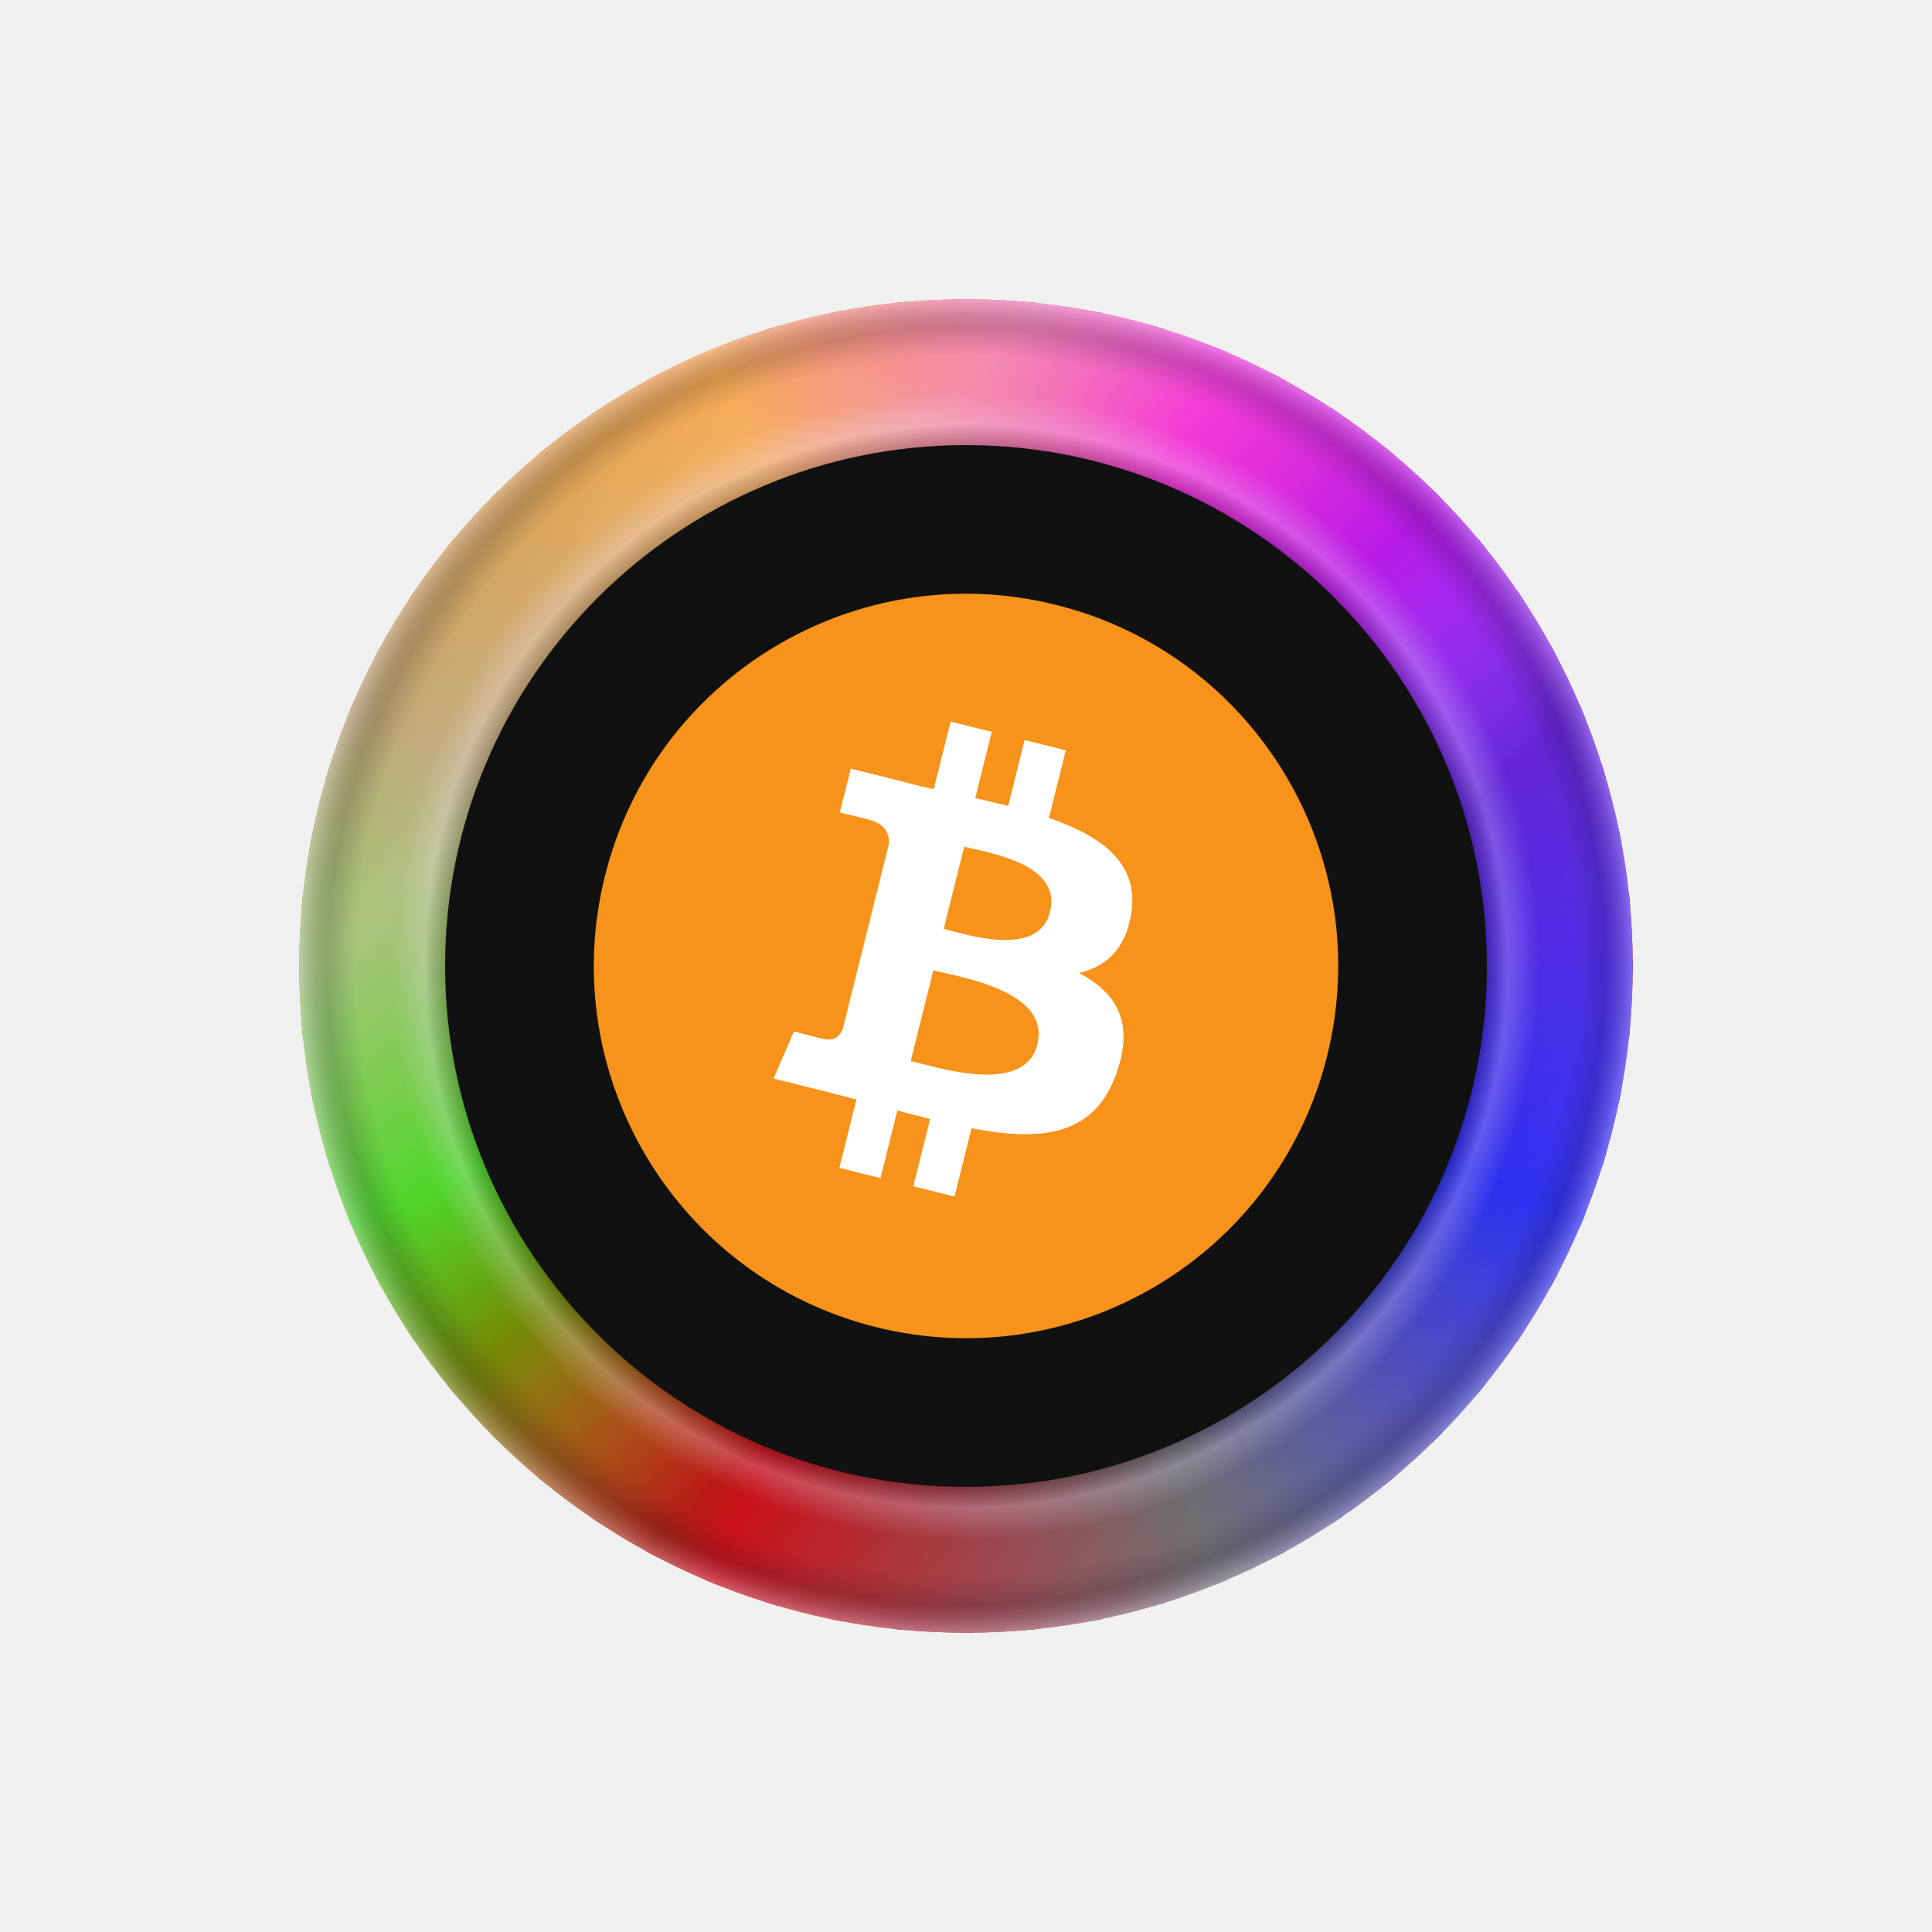
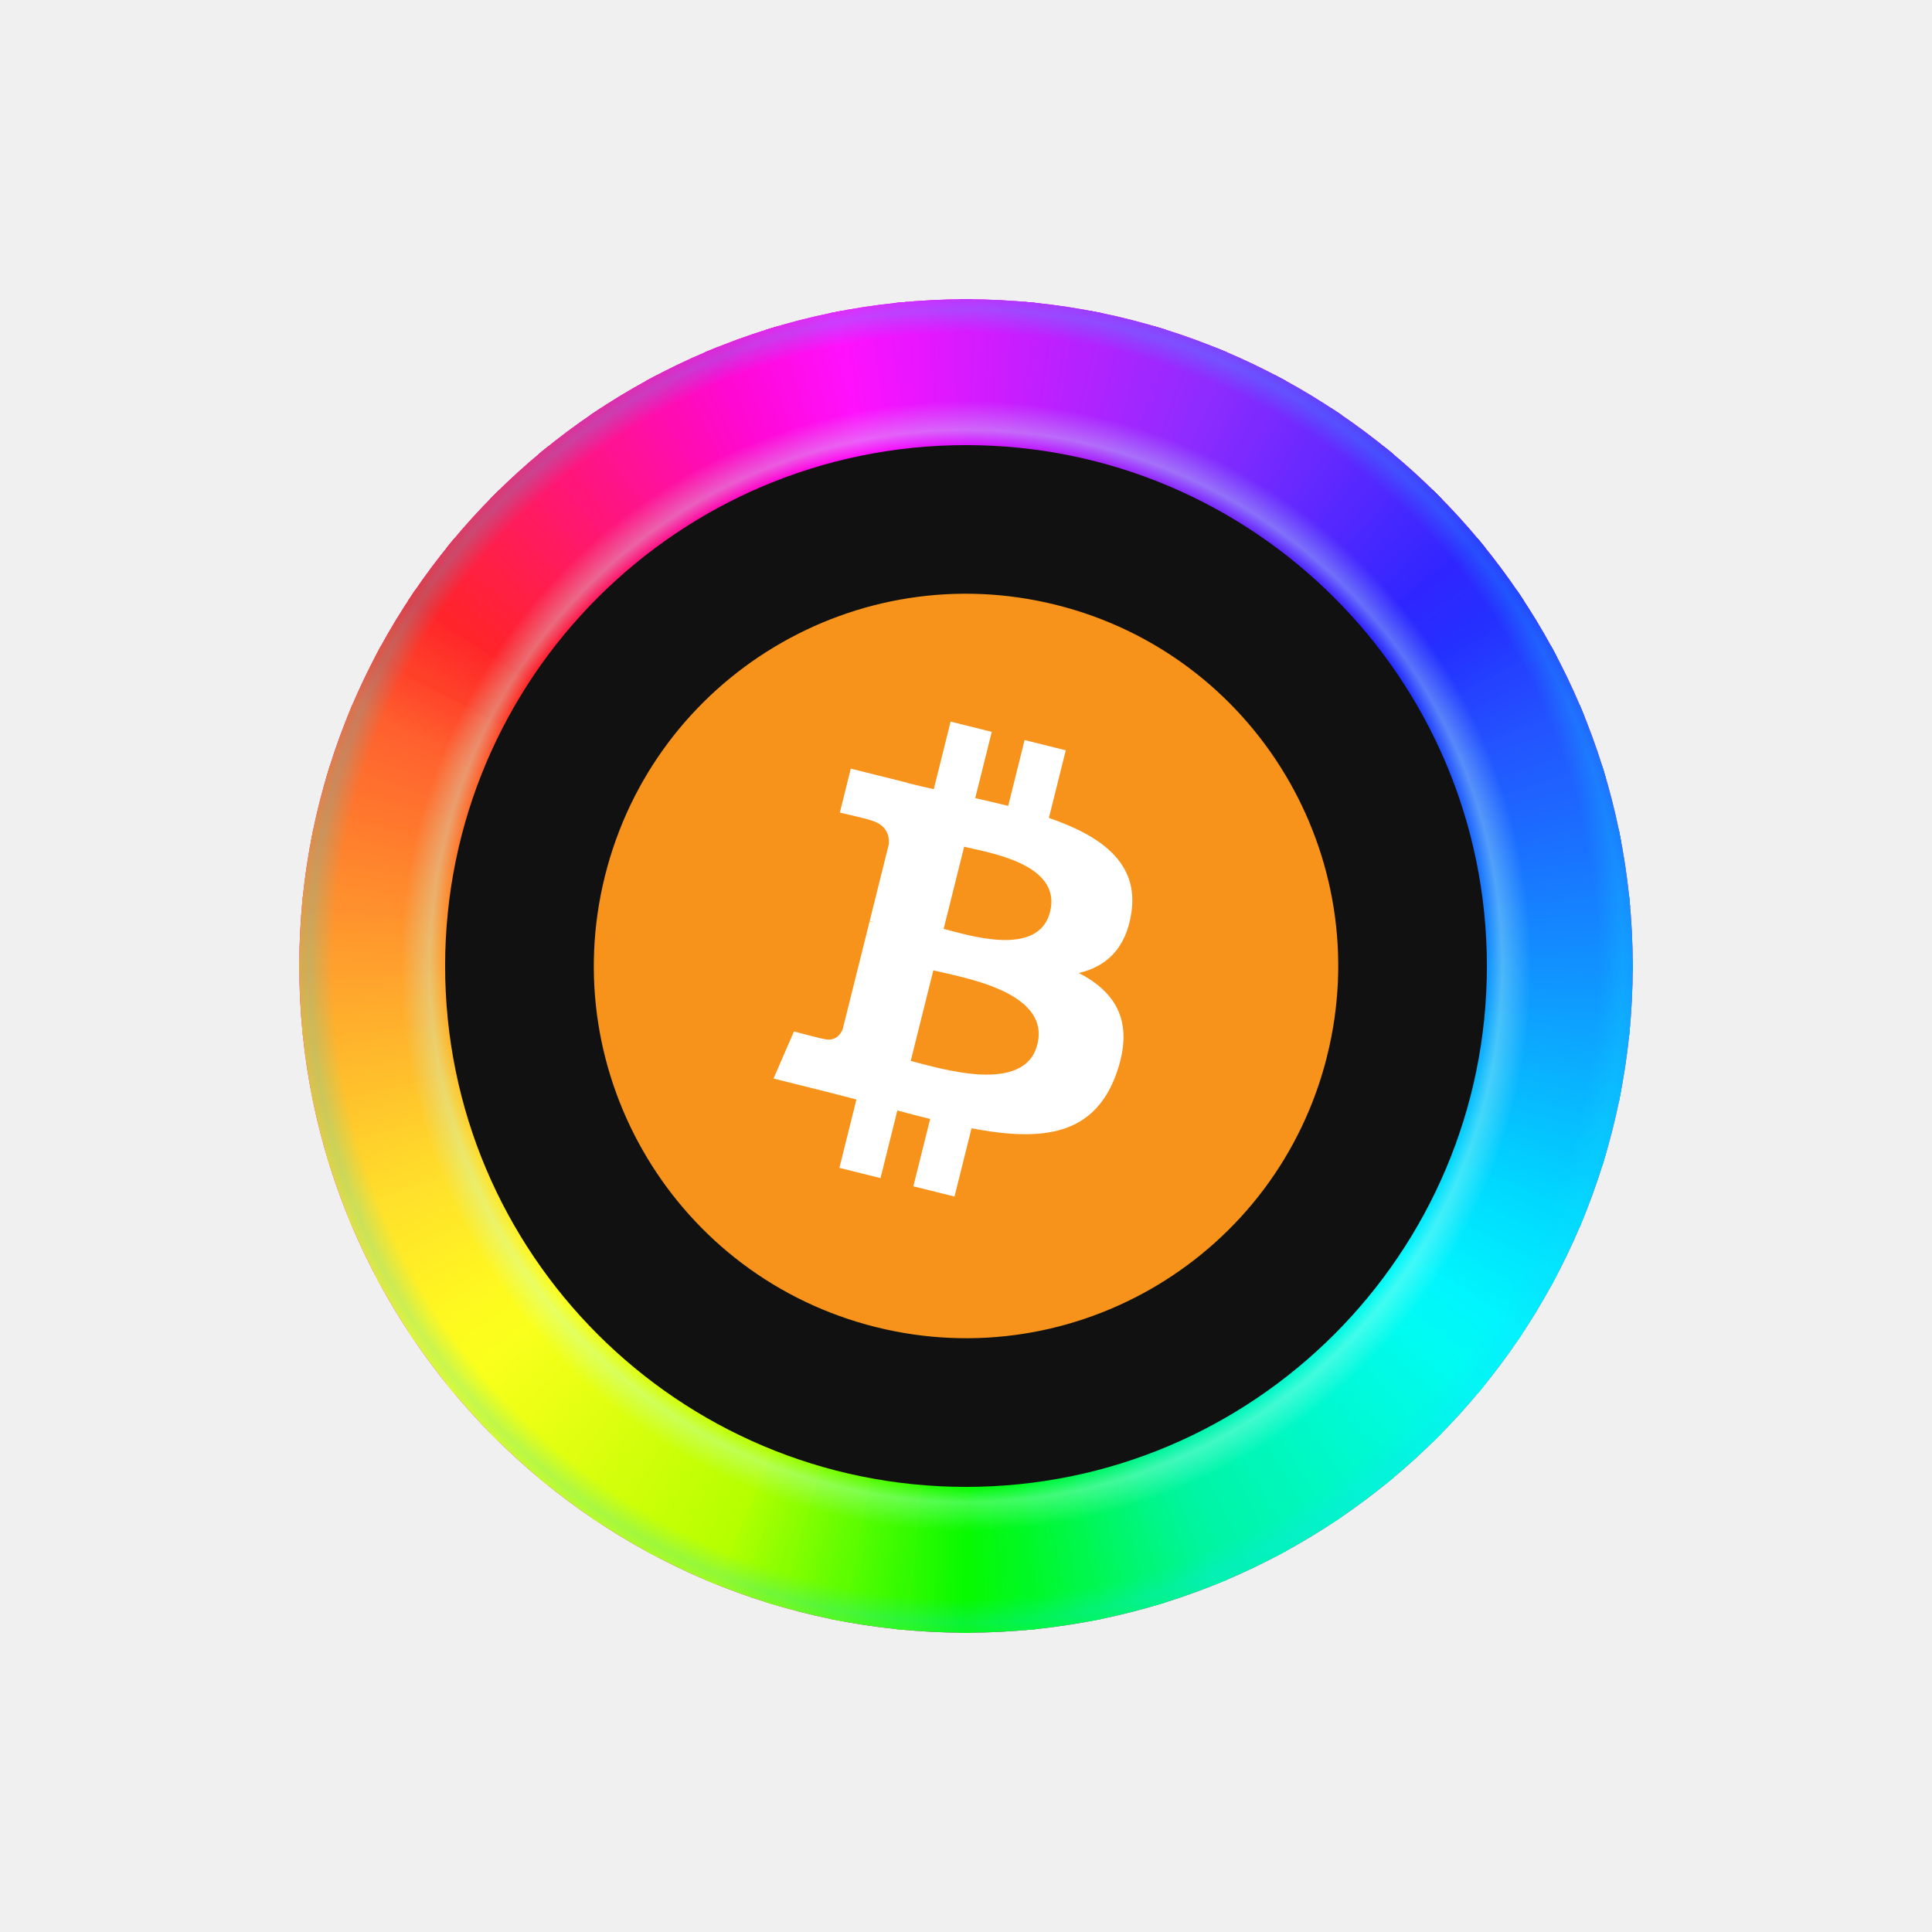
<svg xmlns="http://www.w3.org/2000/svg" viewBox="-51 -51 102 102">
  <g>
    <defs>
      <clipPath id="prism-disc">
        <circle r="35.2" />
      </clipPath>
      <linearGradient id="prism-0" gradientUnits="userSpaceOnUse" x1="-11.997" y1="-28.964" x2="-9.1" y2="-30">
-         <stop stop-color="#f7931a" />
-         <stop offset="1" stop-color="#f78230" />
+         <stop stop-color="#ff08d1" />
+         <stop offset="1" stop-color="#ff0ce7" />
      </linearGradient>
      <linearGradient id="prism-1" gradientUnits="userSpaceOnUse" x1="-9.1" y1="-30" x2="-6.116" y2="-30.748">
-         <stop stop-color="#f78230" />
-         <stop offset="1" stop-color="#f67147" />
+         <stop stop-color="#ff0ce7" />
+         <stop offset="1" stop-color="#ff11fd" />
      </linearGradient>
      <linearGradient id="prism-2" gradientUnits="userSpaceOnUse" x1="-6.116" y1="-30.748" x2="-3.073" y2="-31.199">
-         <stop stop-color="#f67147" />
-         <stop offset="1" stop-color="#f65f5d" />
+         <stop stop-color="#ff11fd" />
+         <stop offset="1" stop-color="#ec15ff" />
      </linearGradient>
      <linearGradient id="prism-3" gradientUnits="userSpaceOnUse" x1="-3.073" y1="-31.199" x2="0" y2="-31.35">
-         <stop stop-color="#f65f5d" />
-         <stop offset="1" stop-color="#f64e74" />
+         <stop stop-color="#ec15ff" />
+         <stop offset="1" stop-color="#d81aff" />
      </linearGradient>
      <linearGradient id="prism-4" gradientUnits="userSpaceOnUse" x1="0" y1="-31.35" x2="3.073" y2="-31.199">
-         <stop stop-color="#f64e74" />
-         <stop offset="1" stop-color="#f53d8a" />
+         <stop stop-color="#d81aff" />
+         <stop offset="1" stop-color="#c51eff" />
      </linearGradient>
      <linearGradient id="prism-5" gradientUnits="userSpaceOnUse" x1="3.073" y1="-31.199" x2="6.116" y2="-30.748">
-         <stop stop-color="#f53d8a" />
-         <stop offset="1" stop-color="#f52ca0" />
+         <stop stop-color="#c51eff" />
+         <stop offset="1" stop-color="#b322ff" />
      </linearGradient>
      <linearGradient id="prism-6" gradientUnits="userSpaceOnUse" x1="6.116" y1="-30.748" x2="9.1" y2="-30">
-         <stop stop-color="#f52ca0" />
-         <stop offset="1" stop-color="#f41ab7" />
+         <stop stop-color="#b322ff" />
+         <stop offset="1" stop-color="#a127ff" />
      </linearGradient>
      <linearGradient id="prism-7" gradientUnits="userSpaceOnUse" x1="9.1" y1="-30" x2="11.997" y2="-28.964">
-         <stop stop-color="#f41ab7" />
-         <stop offset="1" stop-color="#f409cd" />
+         <stop stop-color="#a127ff" />
+         <stop offset="1" stop-color="#902bff" />
      </linearGradient>
      <linearGradient id="prism-8" gradientUnits="userSpaceOnUse" x1="11.997" y1="-28.964" x2="14.778" y2="-27.648">
-         <stop stop-color="#f409cd" />
-         <stop offset="1" stop-color="#e50dd3" />
+         <stop stop-color="#902bff" />
+         <stop offset="1" stop-color="#7d2aff" />
      </linearGradient>
      <linearGradient id="prism-9" gradientUnits="userSpaceOnUse" x1="14.778" y1="-27.648" x2="17.417" y2="-26.067">
-         <stop stop-color="#e50dd3" />
-         <stop offset="1" stop-color="#d612da" />
+         <stop stop-color="#7d2aff" />
+         <stop offset="1" stop-color="#6a29ff" />
      </linearGradient>
      <linearGradient id="prism-10" gradientUnits="userSpaceOnUse" x1="17.417" y1="-26.067" x2="19.888" y2="-24.234">
-         <stop stop-color="#d612da" />
-         <stop offset="1" stop-color="#c716e0" />
+         <stop stop-color="#6a29ff" />
+         <stop offset="1" stop-color="#5628ff" />
      </linearGradient>
      <linearGradient id="prism-11" gradientUnits="userSpaceOnUse" x1="19.888" y1="-24.234" x2="22.168" y2="-22.168">
-         <stop stop-color="#c716e0" />
-         <stop offset="1" stop-color="#b81ae6" />
+         <stop stop-color="#5628ff" />
+         <stop offset="1" stop-color="#4227ff" />
      </linearGradient>
      <linearGradient id="prism-12" gradientUnits="userSpaceOnUse" x1="22.168" y1="-22.168" x2="24.234" y2="-19.888">
-         <stop stop-color="#b81ae6" />
-         <stop offset="1" stop-color="#a91eec" />
+         <stop stop-color="#4227ff" />
+         <stop offset="1" stop-color="#2f26ff" />
      </linearGradient>
      <linearGradient id="prism-13" gradientUnits="userSpaceOnUse" x1="24.234" y1="-19.888" x2="26.067" y2="-17.417">
-         <stop stop-color="#a91eec" />
-         <stop offset="1" stop-color="#9a23f3" />
+         <stop stop-color="#2f26ff" />
+         <stop offset="1" stop-color="#252fff" />
      </linearGradient>
      <linearGradient id="prism-14" gradientUnits="userSpaceOnUse" x1="26.067" y1="-17.417" x2="27.648" y2="-14.778">
-         <stop stop-color="#9a23f3" />
-         <stop offset="1" stop-color="#8b27f9" />
+         <stop stop-color="#252fff" />
+         <stop offset="1" stop-color="#2442ff" />
      </linearGradient>
      <linearGradient id="prism-15" gradientUnits="userSpaceOnUse" x1="27.648" y1="-14.778" x2="28.964" y2="-11.997">
-         <stop stop-color="#8b27f9" />
-         <stop offset="1" stop-color="#7c2bff" />
+         <stop stop-color="#2442ff" />
+         <stop offset="1" stop-color="#2354ff" />
      </linearGradient>
      <linearGradient id="prism-16" gradientUnits="userSpaceOnUse" x1="28.964" y1="-11.997" x2="30" y2="-9.1">
-         <stop stop-color="#7c2bff" />
-         <stop offset="1" stop-color="#6f29fe" />
+         <stop stop-color="#2354ff" />
+         <stop offset="1" stop-color="#1f62ff" />
      </linearGradient>
      <linearGradient id="prism-17" gradientUnits="userSpaceOnUse" x1="30" y1="-9.1" x2="30.748" y2="-6.116">
-         <stop stop-color="#6f29fe" />
-         <stop offset="1" stop-color="#6226fd" />
+         <stop stop-color="#1f62ff" />
+         <stop offset="1" stop-color="#1a71ff" />
      </linearGradient>
      <linearGradient id="prism-18" gradientUnits="userSpaceOnUse" x1="30.748" y1="-6.116" x2="31.199" y2="-3.073">
-         <stop stop-color="#6226fd" />
-         <stop offset="1" stop-color="#5524fc" />
+         <stop stop-color="#1a71ff" />
+         <stop offset="1" stop-color="#1681ff" />
      </linearGradient>
      <linearGradient id="prism-19" gradientUnits="userSpaceOnUse" x1="31.199" y1="-3.073" x2="31.35" y2="0">
-         <stop stop-color="#5524fc" />
-         <stop offset="1" stop-color="#4821fb" />
+         <stop stop-color="#1681ff" />
+         <stop offset="1" stop-color="#1191ff" />
      </linearGradient>
      <linearGradient id="prism-20" gradientUnits="userSpaceOnUse" x1="31.35" y1="0" x2="31.199" y2="3.073">
-         <stop stop-color="#4821fb" />
-         <stop offset="1" stop-color="#3a1ffa" />
+         <stop stop-color="#1191ff" />
+         <stop offset="1" stop-color="#0da2ff" />
      </linearGradient>
      <linearGradient id="prism-21" gradientUnits="userSpaceOnUse" x1="31.199" y1="3.073" x2="30.748" y2="6.116">
-         <stop stop-color="#3a1ffa" />
-         <stop offset="1" stop-color="#2d1cf9" />
+         <stop stop-color="#0da2ff" />
+         <stop offset="1" stop-color="#09b4ff" />
      </linearGradient>
      <linearGradient id="prism-22" gradientUnits="userSpaceOnUse" x1="30.748" y1="6.116" x2="30" y2="9.1">
-         <stop stop-color="#2d1cf9" />
-         <stop offset="1" stop-color="#201af8" />
+         <stop stop-color="#09b4ff" />
+         <stop offset="1" stop-color="#04c6ff" />
      </linearGradient>
      <linearGradient id="prism-23" gradientUnits="userSpaceOnUse" x1="30" y1="9.1" x2="28.964" y2="11.997">
-         <stop stop-color="#201af8" />
-         <stop offset="1" stop-color="#1317f7" />
+         <stop stop-color="#04c6ff" />
+         <stop offset="1" stop-color="#00d9ff" />
      </linearGradient>
      <linearGradient id="prism-24" gradientUnits="userSpaceOnUse" x1="28.964" y1="11.997" x2="27.648" y2="14.778">
-         <stop stop-color="#1317f7" />
-         <stop offset="1" stop-color="#1c20e4" />
+         <stop stop-color="#00d9ff" />
+         <stop offset="1" stop-color="#00e8fe" />
      </linearGradient>
      <linearGradient id="prism-25" gradientUnits="userSpaceOnUse" x1="27.648" y1="14.778" x2="26.067" y2="17.417">
-         <stop stop-color="#1c20e4" />
-         <stop offset="1" stop-color="#2629d1" />
+         <stop stop-color="#00e8fe" />
+         <stop offset="1" stop-color="#00f6fd" />
      </linearGradient>
      <linearGradient id="prism-26" gradientUnits="userSpaceOnUse" x1="26.067" y1="17.417" x2="24.234" y2="19.888">
-         <stop stop-color="#2629d1" />
-         <stop offset="1" stop-color="#2f32be" />
+         <stop stop-color="#00f6fd" />
+         <stop offset="1" stop-color="#00fbf2" />
      </linearGradient>
      <linearGradient id="prism-27" gradientUnits="userSpaceOnUse" x1="24.234" y1="19.888" x2="22.168" y2="22.168">
-         <stop stop-color="#2f32be" />
-         <stop offset="1" stop-color="#393bab" />
+         <stop stop-color="#00fbf2" />
+         <stop offset="1" stop-color="#00fae2" />
      </linearGradient>
      <linearGradient id="prism-28" gradientUnits="userSpaceOnUse" x1="22.168" y1="22.168" x2="19.888" y2="24.234">
-         <stop stop-color="#393bab" />
-         <stop offset="1" stop-color="#424397" />
+         <stop stop-color="#00fae2" />
+         <stop offset="1" stop-color="#00f9d1" />
      </linearGradient>
      <linearGradient id="prism-29" gradientUnits="userSpaceOnUse" x1="19.888" y1="24.234" x2="17.417" y2="26.067">
-         <stop stop-color="#424397" />
-         <stop offset="1" stop-color="#4b4c84" />
+         <stop stop-color="#00f9d1" />
+         <stop offset="1" stop-color="#00f8c1" />
      </linearGradient>
      <linearGradient id="prism-30" gradientUnits="userSpaceOnUse" x1="17.417" y1="26.067" x2="14.778" y2="27.648">
-         <stop stop-color="#4b4c84" />
-         <stop offset="1" stop-color="#555571" />
+         <stop stop-color="#00f8c1" />
+         <stop offset="1" stop-color="#00f6b1" />
      </linearGradient>
      <linearGradient id="prism-31" gradientUnits="userSpaceOnUse" x1="14.778" y1="27.648" x2="11.997" y2="28.964">
-         <stop stop-color="#555571" />
-         <stop offset="1" stop-color="#5e5e5e" />
+         <stop stop-color="#00f6b1" />
+         <stop offset="1" stop-color="#00f5a1" />
      </linearGradient>
      <linearGradient id="prism-32" gradientUnits="userSpaceOnUse" x1="11.997" y1="28.964" x2="9.1" y2="30">
-         <stop stop-color="#5e5e5e" />
-         <stop offset="1" stop-color="#705454" />
+         <stop stop-color="#00f5a1" />
+         <stop offset="1" stop-color="#00f678" />
      </linearGradient>
      <linearGradient id="prism-33" gradientUnits="userSpaceOnUse" x1="9.1" y1="30" x2="6.116" y2="30.748">
-         <stop stop-color="#705454" />
-         <stop offset="1" stop-color="#824a4b" />
+         <stop stop-color="#00f678" />
+         <stop offset="1" stop-color="#00f84e" />
      </linearGradient>
      <linearGradient id="prism-34" gradientUnits="userSpaceOnUse" x1="6.116" y1="30.748" x2="3.073" y2="31.199">
-         <stop stop-color="#824a4b" />
-         <stop offset="1" stop-color="#944041" />
+         <stop stop-color="#00f84e" />
+         <stop offset="1" stop-color="#00f924" />
      </linearGradient>
      <linearGradient id="prism-35" gradientUnits="userSpaceOnUse" x1="3.073" y1="31.199" x2="0" y2="31.35">
-         <stop stop-color="#944041" />
-         <stop offset="1" stop-color="#a63638" />
+         <stop stop-color="#00f924" />
+         <stop offset="1" stop-color="#07fa00" />
      </linearGradient>
      <linearGradient id="prism-36" gradientUnits="userSpaceOnUse" x1="0" y1="31.35" x2="-3.073" y2="31.199">
-         <stop stop-color="#a63638" />
-         <stop offset="1" stop-color="#b72c2e" />
+         <stop stop-color="#07fa00" />
+         <stop offset="1" stop-color="#32fb00" />
      </linearGradient>
      <linearGradient id="prism-37" gradientUnits="userSpaceOnUse" x1="-3.073" y1="31.199" x2="-6.116" y2="30.748">
-         <stop stop-color="#b72c2e" />
-         <stop offset="1" stop-color="#c92224" />
+         <stop stop-color="#32fb00" />
+         <stop offset="1" stop-color="#5dfd00" />
      </linearGradient>
      <linearGradient id="prism-38" gradientUnits="userSpaceOnUse" x1="-6.116" y1="30.748" x2="-9.1" y2="30">
-         <stop stop-color="#c92224" />
-         <stop offset="1" stop-color="#db181b" />
+         <stop stop-color="#5dfd00" />
+         <stop offset="1" stop-color="#89fe00" />
      </linearGradient>
      <linearGradient id="prism-39" gradientUnits="userSpaceOnUse" x1="-9.1" y1="30" x2="-11.997" y2="28.964">
-         <stop stop-color="#db181b" />
-         <stop offset="1" stop-color="#ed0e11" />
+         <stop stop-color="#89fe00" />
+         <stop offset="1" stop-color="#b5ff00" />
      </linearGradient>
      <linearGradient id="prism-40" gradientUnits="userSpaceOnUse" x1="-11.997" y1="28.964" x2="-14.778" y2="27.648">
-         <stop stop-color="#ed0e11" />
-         <stop offset="1" stop-color="#d5260f" />
+         <stop stop-color="#b5ff00" />
+         <stop offset="1" stop-color="#c4ff05" />
      </linearGradient>
      <linearGradient id="prism-41" gradientUnits="userSpaceOnUse" x1="-14.778" y1="27.648" x2="-17.417" y2="26.067">
-         <stop stop-color="#d5260f" />
-         <stop offset="1" stop-color="#be3f0d" />
+         <stop stop-color="#c4ff05" />
+         <stop offset="1" stop-color="#d2ff0b" />
      </linearGradient>
      <linearGradient id="prism-42" gradientUnits="userSpaceOnUse" x1="-17.417" y1="26.067" x2="-19.888" y2="24.234">
-         <stop stop-color="#be3f0d" />
-         <stop offset="1" stop-color="#a6570b" />
+         <stop stop-color="#d2ff0b" />
+         <stop offset="1" stop-color="#e0ff10" />
      </linearGradient>
      <linearGradient id="prism-43" gradientUnits="userSpaceOnUse" x1="-19.888" y1="24.234" x2="-22.168" y2="22.168">
-         <stop stop-color="#a6570b" />
-         <stop offset="1" stop-color="#8f7009" />
+         <stop stop-color="#e0ff10" />
+         <stop offset="1" stop-color="#eeff16" />
      </linearGradient>
      <linearGradient id="prism-44" gradientUnits="userSpaceOnUse" x1="-22.168" y1="22.168" x2="-24.234" y2="19.888">
-         <stop stop-color="#8f7009" />
-         <stop offset="1" stop-color="#778806" />
+         <stop stop-color="#eeff16" />
+         <stop offset="1" stop-color="#faff1b" />
      </linearGradient>
      <linearGradient id="prism-45" gradientUnits="userSpaceOnUse" x1="-24.234" y1="19.888" x2="-26.067" y2="17.417">
-         <stop stop-color="#778806" />
-         <stop offset="1" stop-color="#5fa004" />
+         <stop stop-color="#faff1b" />
+         <stop offset="1" stop-color="#fff820" />
      </linearGradient>
      <linearGradient id="prism-46" gradientUnits="userSpaceOnUse" x1="-26.067" y1="17.417" x2="-27.648" y2="14.778">
-         <stop stop-color="#5fa004" />
-         <stop offset="1" stop-color="#48b902" />
+         <stop stop-color="#fff820" />
+         <stop offset="1" stop-color="#ffec26" />
      </linearGradient>
      <linearGradient id="prism-47" gradientUnits="userSpaceOnUse" x1="-27.648" y1="14.778" x2="-28.964" y2="11.997">
-         <stop stop-color="#48b902" />
-         <stop offset="1" stop-color="#30d100" />
+         <stop stop-color="#ffec26" />
+         <stop offset="1" stop-color="#ffe12b" />
      </linearGradient>
      <linearGradient id="prism-48" gradientUnits="userSpaceOnUse" x1="-28.964" y1="11.997" x2="-30" y2="9.1">
-         <stop stop-color="#30d100" />
-         <stop offset="1" stop-color="#3fc908" />
+         <stop stop-color="#ffe12b" />
+         <stop offset="1" stop-color="#ffd12b" />
      </linearGradient>
      <linearGradient id="prism-49" gradientUnits="userSpaceOnUse" x1="-30" y1="9.1" x2="-30.748" y2="6.116">
-         <stop stop-color="#3fc908" />
-         <stop offset="1" stop-color="#4fc010" />
+         <stop stop-color="#ffd12b" />
+         <stop offset="1" stop-color="#ffc02c" />
      </linearGradient>
      <linearGradient id="prism-50" gradientUnits="userSpaceOnUse" x1="-30.748" y1="6.116" x2="-31.199" y2="3.073">
-         <stop stop-color="#4fc010" />
-         <stop offset="1" stop-color="#5eb818" />
+         <stop stop-color="#ffc02c" />
+         <stop offset="1" stop-color="#ffb02c" />
      </linearGradient>
      <linearGradient id="prism-51" gradientUnits="userSpaceOnUse" x1="-31.199" y1="3.073" x2="-31.35" y2="0">
-         <stop stop-color="#5eb818" />
-         <stop offset="1" stop-color="#6eaf20" />
+         <stop stop-color="#ffb02c" />
+         <stop offset="1" stop-color="#ffa02d" />
      </linearGradient>
      <linearGradient id="prism-52" gradientUnits="userSpaceOnUse" x1="-31.35" y1="0" x2="-31.199" y2="-3.073">
-         <stop stop-color="#6eaf20" />
-         <stop offset="1" stop-color="#7da727" />
+         <stop stop-color="#ffa02d" />
+         <stop offset="1" stop-color="#ff902d" />
      </linearGradient>
      <linearGradient id="prism-53" gradientUnits="userSpaceOnUse" x1="-31.199" y1="-3.073" x2="-30.748" y2="-6.116">
-         <stop stop-color="#7da727" />
-         <stop offset="1" stop-color="#8c9e2f" />
+         <stop stop-color="#ff902d" />
+         <stop offset="1" stop-color="#ff802d" />
      </linearGradient>
      <linearGradient id="prism-54" gradientUnits="userSpaceOnUse" x1="-30.748" y1="-6.116" x2="-30" y2="-9.1">
-         <stop stop-color="#8c9e2f" />
-         <stop offset="1" stop-color="#9c9637" />
+         <stop stop-color="#ff802d" />
+         <stop offset="1" stop-color="#ff702e" />
      </linearGradient>
      <linearGradient id="prism-55" gradientUnits="userSpaceOnUse" x1="-30" y1="-9.1" x2="-28.964" y2="-11.997">
-         <stop stop-color="#9c9637" />
-         <stop offset="1" stop-color="#ab8d3f" />
+         <stop stop-color="#ff702e" />
+         <stop offset="1" stop-color="#ff602e" />
      </linearGradient>
      <linearGradient id="prism-56" gradientUnits="userSpaceOnUse" x1="-28.964" y1="-11.997" x2="-27.648" y2="-14.778">
-         <stop stop-color="#ab8d3f" />
-         <stop offset="1" stop-color="#b58e3a" />
+         <stop stop-color="#ff602e" />
+         <stop offset="1" stop-color="#ff4029" />
      </linearGradient>
      <linearGradient id="prism-57" gradientUnits="userSpaceOnUse" x1="-27.648" y1="-14.778" x2="-26.067" y2="-17.417">
-         <stop stop-color="#b58e3a" />
-         <stop offset="1" stop-color="#be8f36" />
+         <stop stop-color="#ff4029" />
+         <stop offset="1" stop-color="#ff242a" />
      </linearGradient>
      <linearGradient id="prism-58" gradientUnits="userSpaceOnUse" x1="-26.067" y1="-17.417" x2="-24.234" y2="-19.888">
-         <stop stop-color="#be8f36" />
-         <stop offset="1" stop-color="#c88f31" />
+         <stop stop-color="#ff242a" />
+         <stop offset="1" stop-color="#ff2042" />
      </linearGradient>
      <linearGradient id="prism-59" gradientUnits="userSpaceOnUse" x1="-24.234" y1="-19.888" x2="-22.168" y2="-22.168">
-         <stop stop-color="#c88f31" />
-         <stop offset="1" stop-color="#d1902d" />
+         <stop stop-color="#ff2042" />
+         <stop offset="1" stop-color="#ff1b5c" />
      </linearGradient>
      <linearGradient id="prism-60" gradientUnits="userSpaceOnUse" x1="-22.168" y1="-22.168" x2="-19.888" y2="-24.234">
-         <stop stop-color="#d1902d" />
-         <stop offset="1" stop-color="#db9128" />
+         <stop stop-color="#ff1b5c" />
+         <stop offset="1" stop-color="#ff1678" />
      </linearGradient>
      <linearGradient id="prism-61" gradientUnits="userSpaceOnUse" x1="-19.888" y1="-24.234" x2="-17.417" y2="-26.067">
-         <stop stop-color="#db9128" />
-         <stop offset="1" stop-color="#e49223" />
+         <stop stop-color="#ff1678" />
+         <stop offset="1" stop-color="#ff1294" />
      </linearGradient>
      <linearGradient id="prism-62" gradientUnits="userSpaceOnUse" x1="-17.417" y1="-26.067" x2="-14.778" y2="-27.648">
-         <stop stop-color="#e49223" />
-         <stop offset="1" stop-color="#ee921f" />
+         <stop stop-color="#ff1294" />
+         <stop offset="1" stop-color="#ff0db2" />
      </linearGradient>
      <linearGradient id="prism-63" gradientUnits="userSpaceOnUse" x1="-14.778" y1="-27.648" x2="-11.997" y2="-28.964">
-         <stop stop-color="#ee921f" />
-         <stop offset="1" stop-color="#f7931a" />
+         <stop stop-color="#ff0db2" />
+         <stop offset="1" stop-color="#ff08d1" />
      </linearGradient>
      <radialGradient id="prism-bevel" gradientUnits="userSpaceOnUse" cx="0" cy="0" r="51">
-         <stop offset=".539" stop-color="#11101c" stop-opacity=".22" />
-         <stop offset=".561" stop-color="#ece4ff" stop-opacity=".25" />
-         <stop offset=".594" stop-color="#ece4ff" stop-opacity="0" />
-         <stop offset=".632" stop-color="#100d21" stop-opacity="0" />
-         <stop offset=".661" stop-color="#100d21" stop-opacity=".17" />
-         <stop offset=".69" stop-color="#e8e0ff" stop-opacity=".32" />
+         <stop offset=".54" stop-color="#c2ffef" stop-opacity="0" />
+         <stop offset=".555" stop-color="#c2ffef" stop-opacity=".333" />
+         <stop offset=".585" stop-color="#c2ffef" stop-opacity="0" />
+         <stop offset=".655" stop-color="#13ddff" stop-opacity="0" />
+         <stop offset=".68" stop-color="#13ddff" stop-opacity=".22" />
+         <stop offset=".71" stop-color="#13ddff" stop-opacity="0" />
      </radialGradient>
-       <linearGradient id="prism-reflection" gradientUnits="userSpaceOnUse" x1="-48.19" y1="-53.52" x2="48.19" y2="53.52">
-         <stop offset=".18" stop-color="#f3edff" stop-opacity="0" />
-         <stop offset=".34" stop-color="#f3edff" stop-opacity=".4" />
-         <stop offset=".49" stop-color="#f3edff" stop-opacity="0" />
-         <stop offset=".58" stop-color="#110b29" stop-opacity=".18" />
-         <stop offset=".73" stop-color="#efe4ff" stop-opacity=".16" />
-         <stop offset=".88" stop-color="#efe4ff" stop-opacity="0" />
-       </linearGradient>
    </defs>
-     <g aria-label="Prism chrome wild ring" clip-path="url(#prism-disc)">
-       <circle r="35.2" fill="#f7931a" />
-       <path data-color="orange" fill="url(#prism-0)" stroke="url(#prism-0)" stroke-width="0.7" d="M0 0 L-13.777 -33.26 A36 36 0 0 1 -10.45 -34.45 Z" />
+     <g aria-label="Neon spectrum wild ring" clip-path="url(#prism-disc)">
+       <circle r="35.2" fill="#ff08d1" />
+       <path data-color="#ff08d1" fill="url(#prism-0)" stroke="url(#prism-0)" stroke-width="0.7" d="M0 0 L-13.777 -33.26 A36 36 0 0 1 -10.45 -34.45 Z" />
      <path fill="url(#prism-1)" stroke="url(#prism-1)" stroke-width="0.7" d="M0 0 L-10.45 -34.45 A36 36 0 0 1 -7.023 -35.308 Z" />
      <path fill="url(#prism-2)" stroke="url(#prism-2)" stroke-width="0.7" d="M0 0 L-7.023 -35.308 A36 36 0 0 1 -3.529 -35.827 Z" />
      <path fill="url(#prism-3)" stroke="url(#prism-3)" stroke-width="0.7" d="M0 0 L-3.529 -35.827 A36 36 0 0 1 0 -36 Z" />
      <path fill="url(#prism-4)" stroke="url(#prism-4)" stroke-width="0.7" d="M0 0 L0 -36 A36 36 0 0 1 3.529 -35.827 Z" />
      <path fill="url(#prism-5)" stroke="url(#prism-5)" stroke-width="0.7" d="M0 0 L3.529 -35.827 A36 36 0 0 1 7.023 -35.308 Z" />
      <path fill="url(#prism-6)" stroke="url(#prism-6)" stroke-width="0.7" d="M0 0 L7.023 -35.308 A36 36 0 0 1 10.45 -34.45 Z" />
      <path fill="url(#prism-7)" stroke="url(#prism-7)" stroke-width="0.7" d="M0 0 L10.45 -34.45 A36 36 0 0 1 13.777 -33.26 Z" />
-       <path data-color="pink" fill="url(#prism-8)" stroke="url(#prism-8)" stroke-width="0.7" d="M0 0 L13.777 -33.26 A36 36 0 0 1 16.97 -31.749 Z" />
+       <path data-color="#902bff" fill="url(#prism-8)" stroke="url(#prism-8)" stroke-width="0.7" d="M0 0 L13.777 -33.26 A36 36 0 0 1 16.97 -31.749 Z" />
      <path fill="url(#prism-9)" stroke="url(#prism-9)" stroke-width="0.7" d="M0 0 L16.97 -31.749 A36 36 0 0 1 20.001 -29.933 Z" />
      <path fill="url(#prism-10)" stroke="url(#prism-10)" stroke-width="0.7" d="M0 0 L20.001 -29.933 A36 36 0 0 1 22.838 -27.828 Z" />
      <path fill="url(#prism-11)" stroke="url(#prism-11)" stroke-width="0.7" d="M0 0 L22.838 -27.828 A36 36 0 0 1 25.456 -25.456 Z" />
      <path fill="url(#prism-12)" stroke="url(#prism-12)" stroke-width="0.7" d="M0 0 L25.456 -25.456 A36 36 0 0 1 27.828 -22.838 Z" />
      <path fill="url(#prism-13)" stroke="url(#prism-13)" stroke-width="0.7" d="M0 0 L27.828 -22.838 A36 36 0 0 1 29.933 -20.001 Z" />
      <path fill="url(#prism-14)" stroke="url(#prism-14)" stroke-width="0.7" d="M0 0 L29.933 -20.001 A36 36 0 0 1 31.749 -16.97 Z" />
      <path fill="url(#prism-15)" stroke="url(#prism-15)" stroke-width="0.7" d="M0 0 L31.749 -16.97 A36 36 0 0 1 33.26 -13.777 Z" />
-       <path data-color="purple" fill="url(#prism-16)" stroke="url(#prism-16)" stroke-width="0.7" d="M0 0 L33.26 -13.777 A36 36 0 0 1 34.45 -10.45 Z" />
+       <path data-color="#2354ff" fill="url(#prism-16)" stroke="url(#prism-16)" stroke-width="0.7" d="M0 0 L33.26 -13.777 A36 36 0 0 1 34.45 -10.45 Z" />
      <path fill="url(#prism-17)" stroke="url(#prism-17)" stroke-width="0.7" d="M0 0 L34.45 -10.45 A36 36 0 0 1 35.308 -7.023 Z" />
      <path fill="url(#prism-18)" stroke="url(#prism-18)" stroke-width="0.7" d="M0 0 L35.308 -7.023 A36 36 0 0 1 35.827 -3.529 Z" />
      <path fill="url(#prism-19)" stroke="url(#prism-19)" stroke-width="0.7" d="M0 0 L35.827 -3.529 A36 36 0 0 1 36 0 Z" />
      <path fill="url(#prism-20)" stroke="url(#prism-20)" stroke-width="0.7" d="M0 0 L36 0 A36 36 0 0 1 35.827 3.529 Z" />
      <path fill="url(#prism-21)" stroke="url(#prism-21)" stroke-width="0.7" d="M0 0 L35.827 3.529 A36 36 0 0 1 35.308 7.023 Z" />
      <path fill="url(#prism-22)" stroke="url(#prism-22)" stroke-width="0.7" d="M0 0 L35.308 7.023 A36 36 0 0 1 34.45 10.45 Z" />
      <path fill="url(#prism-23)" stroke="url(#prism-23)" stroke-width="0.7" d="M0 0 L34.45 10.45 A36 36 0 0 1 33.26 13.777 Z" />
-       <path data-color="blue" fill="url(#prism-24)" stroke="url(#prism-24)" stroke-width="0.7" d="M0 0 L33.26 13.777 A36 36 0 0 1 31.749 16.97 Z" />
+       <path data-color="#00d9ff" fill="url(#prism-24)" stroke="url(#prism-24)" stroke-width="0.7" d="M0 0 L33.26 13.777 A36 36 0 0 1 31.749 16.97 Z" />
      <path fill="url(#prism-25)" stroke="url(#prism-25)" stroke-width="0.7" d="M0 0 L31.749 16.97 A36 36 0 0 1 29.933 20.001 Z" />
      <path fill="url(#prism-26)" stroke="url(#prism-26)" stroke-width="0.7" d="M0 0 L29.933 20.001 A36 36 0 0 1 27.828 22.838 Z" />
      <path fill="url(#prism-27)" stroke="url(#prism-27)" stroke-width="0.7" d="M0 0 L27.828 22.838 A36 36 0 0 1 25.456 25.456 Z" />
      <path fill="url(#prism-28)" stroke="url(#prism-28)" stroke-width="0.7" d="M0 0 L25.456 25.456 A36 36 0 0 1 22.838 27.828 Z" />
      <path fill="url(#prism-29)" stroke="url(#prism-29)" stroke-width="0.7" d="M0 0 L22.838 27.828 A36 36 0 0 1 20.001 29.933 Z" />
      <path fill="url(#prism-30)" stroke="url(#prism-30)" stroke-width="0.7" d="M0 0 L20.001 29.933 A36 36 0 0 1 16.97 31.749 Z" />
      <path fill="url(#prism-31)" stroke="url(#prism-31)" stroke-width="0.7" d="M0 0 L16.97 31.749 A36 36 0 0 1 13.777 33.26 Z" />
-       <path data-color="silver" fill="url(#prism-32)" stroke="url(#prism-32)" stroke-width="0.7" d="M0 0 L13.777 33.26 A36 36 0 0 1 10.45 34.45 Z" />
+       <path data-color="#00f5a1" fill="url(#prism-32)" stroke="url(#prism-32)" stroke-width="0.7" d="M0 0 L13.777 33.26 A36 36 0 0 1 10.45 34.45 Z" />
      <path fill="url(#prism-33)" stroke="url(#prism-33)" stroke-width="0.7" d="M0 0 L10.45 34.45 A36 36 0 0 1 7.023 35.308 Z" />
      <path fill="url(#prism-34)" stroke="url(#prism-34)" stroke-width="0.7" d="M0 0 L7.023 35.308 A36 36 0 0 1 3.529 35.827 Z" />
      <path fill="url(#prism-35)" stroke="url(#prism-35)" stroke-width="0.7" d="M0 0 L3.529 35.827 A36 36 0 0 1 0 36 Z" />
      <path fill="url(#prism-36)" stroke="url(#prism-36)" stroke-width="0.7" d="M0 0 L0 36 A36 36 0 0 1 -3.529 35.827 Z" />
      <path fill="url(#prism-37)" stroke="url(#prism-37)" stroke-width="0.7" d="M0 0 L-3.529 35.827 A36 36 0 0 1 -7.023 35.308 Z" />
      <path fill="url(#prism-38)" stroke="url(#prism-38)" stroke-width="0.7" d="M0 0 L-7.023 35.308 A36 36 0 0 1 -10.45 34.45 Z" />
      <path fill="url(#prism-39)" stroke="url(#prism-39)" stroke-width="0.7" d="M0 0 L-10.45 34.45 A36 36 0 0 1 -13.777 33.26 Z" />
-       <path data-color="red" fill="url(#prism-40)" stroke="url(#prism-40)" stroke-width="0.7" d="M0 0 L-13.777 33.26 A36 36 0 0 1 -16.97 31.749 Z" />
+       <path data-color="#b5ff00" fill="url(#prism-40)" stroke="url(#prism-40)" stroke-width="0.7" d="M0 0 L-13.777 33.26 A36 36 0 0 1 -16.97 31.749 Z" />
      <path fill="url(#prism-41)" stroke="url(#prism-41)" stroke-width="0.7" d="M0 0 L-16.97 31.749 A36 36 0 0 1 -20.001 29.933 Z" />
      <path fill="url(#prism-42)" stroke="url(#prism-42)" stroke-width="0.7" d="M0 0 L-20.001 29.933 A36 36 0 0 1 -22.838 27.828 Z" />
      <path fill="url(#prism-43)" stroke="url(#prism-43)" stroke-width="0.7" d="M0 0 L-22.838 27.828 A36 36 0 0 1 -25.456 25.456 Z" />
      <path fill="url(#prism-44)" stroke="url(#prism-44)" stroke-width="0.7" d="M0 0 L-25.456 25.456 A36 36 0 0 1 -27.828 22.838 Z" />
      <path fill="url(#prism-45)" stroke="url(#prism-45)" stroke-width="0.7" d="M0 0 L-27.828 22.838 A36 36 0 0 1 -29.933 20.001 Z" />
      <path fill="url(#prism-46)" stroke="url(#prism-46)" stroke-width="0.7" d="M0 0 L-29.933 20.001 A36 36 0 0 1 -31.749 16.97 Z" />
      <path fill="url(#prism-47)" stroke="url(#prism-47)" stroke-width="0.7" d="M0 0 L-31.749 16.97 A36 36 0 0 1 -33.26 13.777 Z" />
-       <path data-color="green" fill="url(#prism-48)" stroke="url(#prism-48)" stroke-width="0.7" d="M0 0 L-33.26 13.777 A36 36 0 0 1 -34.45 10.45 Z" />
+       <path data-color="#ffe12b" fill="url(#prism-48)" stroke="url(#prism-48)" stroke-width="0.7" d="M0 0 L-33.26 13.777 A36 36 0 0 1 -34.45 10.45 Z" />
      <path fill="url(#prism-49)" stroke="url(#prism-49)" stroke-width="0.7" d="M0 0 L-34.45 10.45 A36 36 0 0 1 -35.308 7.023 Z" />
      <path fill="url(#prism-50)" stroke="url(#prism-50)" stroke-width="0.7" d="M0 0 L-35.308 7.023 A36 36 0 0 1 -35.827 3.529 Z" />
      <path fill="url(#prism-51)" stroke="url(#prism-51)" stroke-width="0.7" d="M0 0 L-35.827 3.529 A36 36 0 0 1 -36 0 Z" />
      <path fill="url(#prism-52)" stroke="url(#prism-52)" stroke-width="0.7" d="M0 0 L-36 0 A36 36 0 0 1 -35.827 -3.529 Z" />
      <path fill="url(#prism-53)" stroke="url(#prism-53)" stroke-width="0.7" d="M0 0 L-35.827 -3.529 A36 36 0 0 1 -35.308 -7.023 Z" />
      <path fill="url(#prism-54)" stroke="url(#prism-54)" stroke-width="0.7" d="M0 0 L-35.308 -7.023 A36 36 0 0 1 -34.45 -10.45 Z" />
      <path fill="url(#prism-55)" stroke="url(#prism-55)" stroke-width="0.7" d="M0 0 L-34.45 -10.45 A36 36 0 0 1 -33.26 -13.777 Z" />
-       <path data-color="gold" fill="url(#prism-56)" stroke="url(#prism-56)" stroke-width="0.7" d="M0 0 L-33.26 -13.777 A36 36 0 0 1 -31.749 -16.97 Z" />
+       <path data-color="#ff602e" fill="url(#prism-56)" stroke="url(#prism-56)" stroke-width="0.7" d="M0 0 L-33.26 -13.777 A36 36 0 0 1 -31.749 -16.97 Z" />
      <path fill="url(#prism-57)" stroke="url(#prism-57)" stroke-width="0.7" d="M0 0 L-31.749 -16.97 A36 36 0 0 1 -29.933 -20.001 Z" />
      <path fill="url(#prism-58)" stroke="url(#prism-58)" stroke-width="0.7" d="M0 0 L-29.933 -20.001 A36 36 0 0 1 -27.828 -22.838 Z" />
      <path fill="url(#prism-59)" stroke="url(#prism-59)" stroke-width="0.7" d="M0 0 L-27.828 -22.838 A36 36 0 0 1 -25.456 -25.456 Z" />
      <path fill="url(#prism-60)" stroke="url(#prism-60)" stroke-width="0.7" d="M0 0 L-25.456 -25.456 A36 36 0 0 1 -22.838 -27.828 Z" />
      <path fill="url(#prism-61)" stroke="url(#prism-61)" stroke-width="0.7" d="M0 0 L-22.838 -27.828 A36 36 0 0 1 -20.001 -29.933 Z" />
      <path fill="url(#prism-62)" stroke="url(#prism-62)" stroke-width="0.7" d="M0 0 L-20.001 -29.933 A36 36 0 0 1 -16.97 -31.749 Z" />
      <path fill="url(#prism-63)" stroke="url(#prism-63)" stroke-width="0.7" d="M0 0 L-16.97 -31.749 A36 36 0 0 1 -13.777 -33.26 Z" />
-       <circle r="35.2" fill="url(#prism-reflection)" />
      <circle r="35.2" fill="url(#prism-bevel)" />
    </g>
    <circle cx="0" cy="0" r="27.5" fill="#111" />
    <circle cx="0" cy="0" r="19.8" fill="#fff" />
    <g transform="matrix(0.077344 0 0 0.077344 -19.800 -19.800)">
      <g transform="translate(0.062561 0) scale(0.125122)">
        <g id="ico">
          <g fill-rule="nonzero">
            <path fill="#F7931A" stroke="#111" stroke-width="30" d="M4030.06 2540.77C3756.82 3636.78 2646.74 4303.79 1550.6 4030.48 454.92 3757.24-212.09 2647.09 61.27 1551.17c273.12-1096.13 1383.2-1763.19 2479-1489.95C3636.33 334.46 4303.3 1444.73 4030.03 2540.79z" />
            <path fill="#fff" d="M2947.77 1754.38c40.72-272.26-166.56-418.61-450-516.24l91.95-368.8-224.5-55.94-89.51 359.09c-59.02-14.72-119.63-28.59-179.87-42.34L2186 768.69l-224.36-55.94-92 368.68c-48.84-11.12-96.81-22.11-143.35-33.69l.26-1.16-309.59-77.31-59.72 239.78s166.56 38.18 163.05 40.53c90.91 22.69 107.35 82.87 104.62 130.57l-104.74 420.15a182 182 0 0 1 23.34 7.49c-7.49-1.86-15.46-3.89-23.73-5.87l-146.81 588.57c-11.11 27.62-39.31 69.07-102.87 53.33 2.25 3.26-163.17-40.72-163.17-40.72l-111.46 256.98 292.15 72.83c54.35 13.63 107.61 27.89 160.06 41.3l-92.9 373.03 224.24 55.94 92-369.07a8550 8550 0 0 0 178.91 46.43l-91.69 367.33 224.51 55.94 92.89-372.33c382.82 72.45 670.67 43.24 791.83-303.02 97.63-278.78-4.86-439.58-206.26-544.44 146.69-33.83 257.18-130.31 286.64-329.61l-.07-.05zm-512.93 719.26c-69.38 278.78-538.76 128.08-690.94 90.29l123.28-494.2c152.17 37.99 640.17 113.17 567.67 403.91zm69.43-723.3c-63.29 253.58-453.96 124.75-580.69 93.16l111.77-448.21c126.73 31.59 534.85 90.55 468.94 355.05z" />
          </g>
        </g>
      </g>
    </g>
  </g>
</svg>
